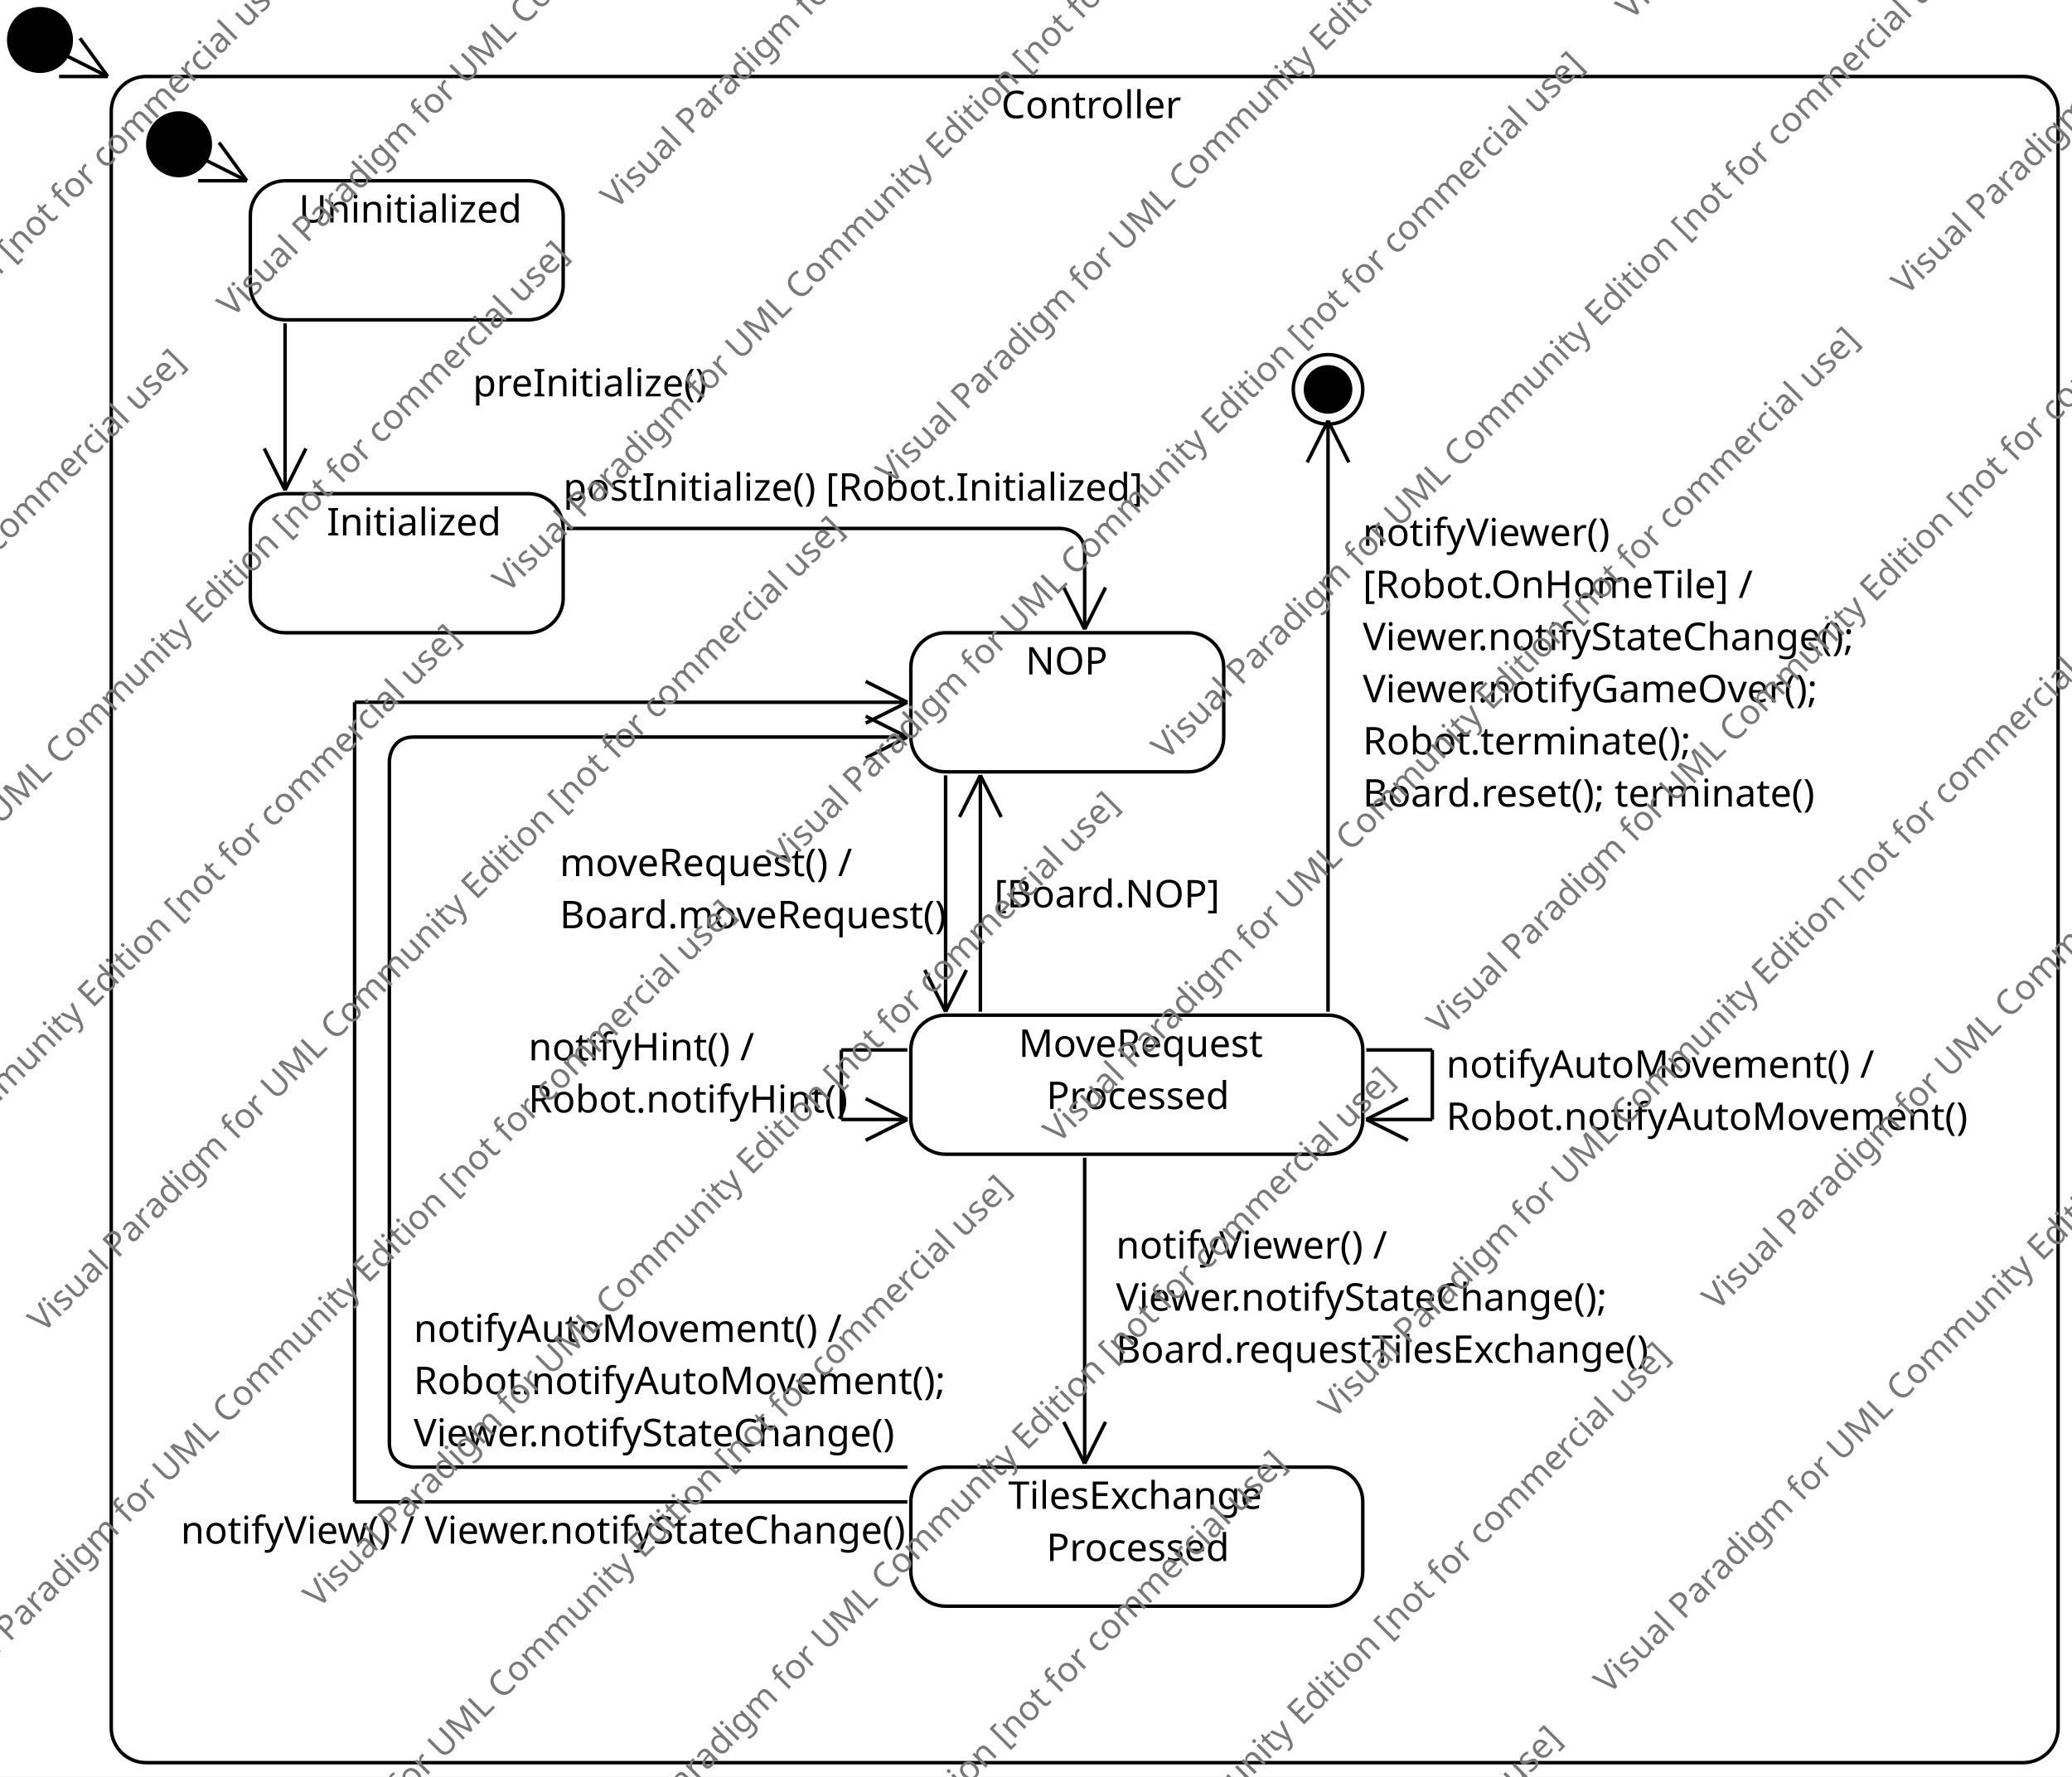
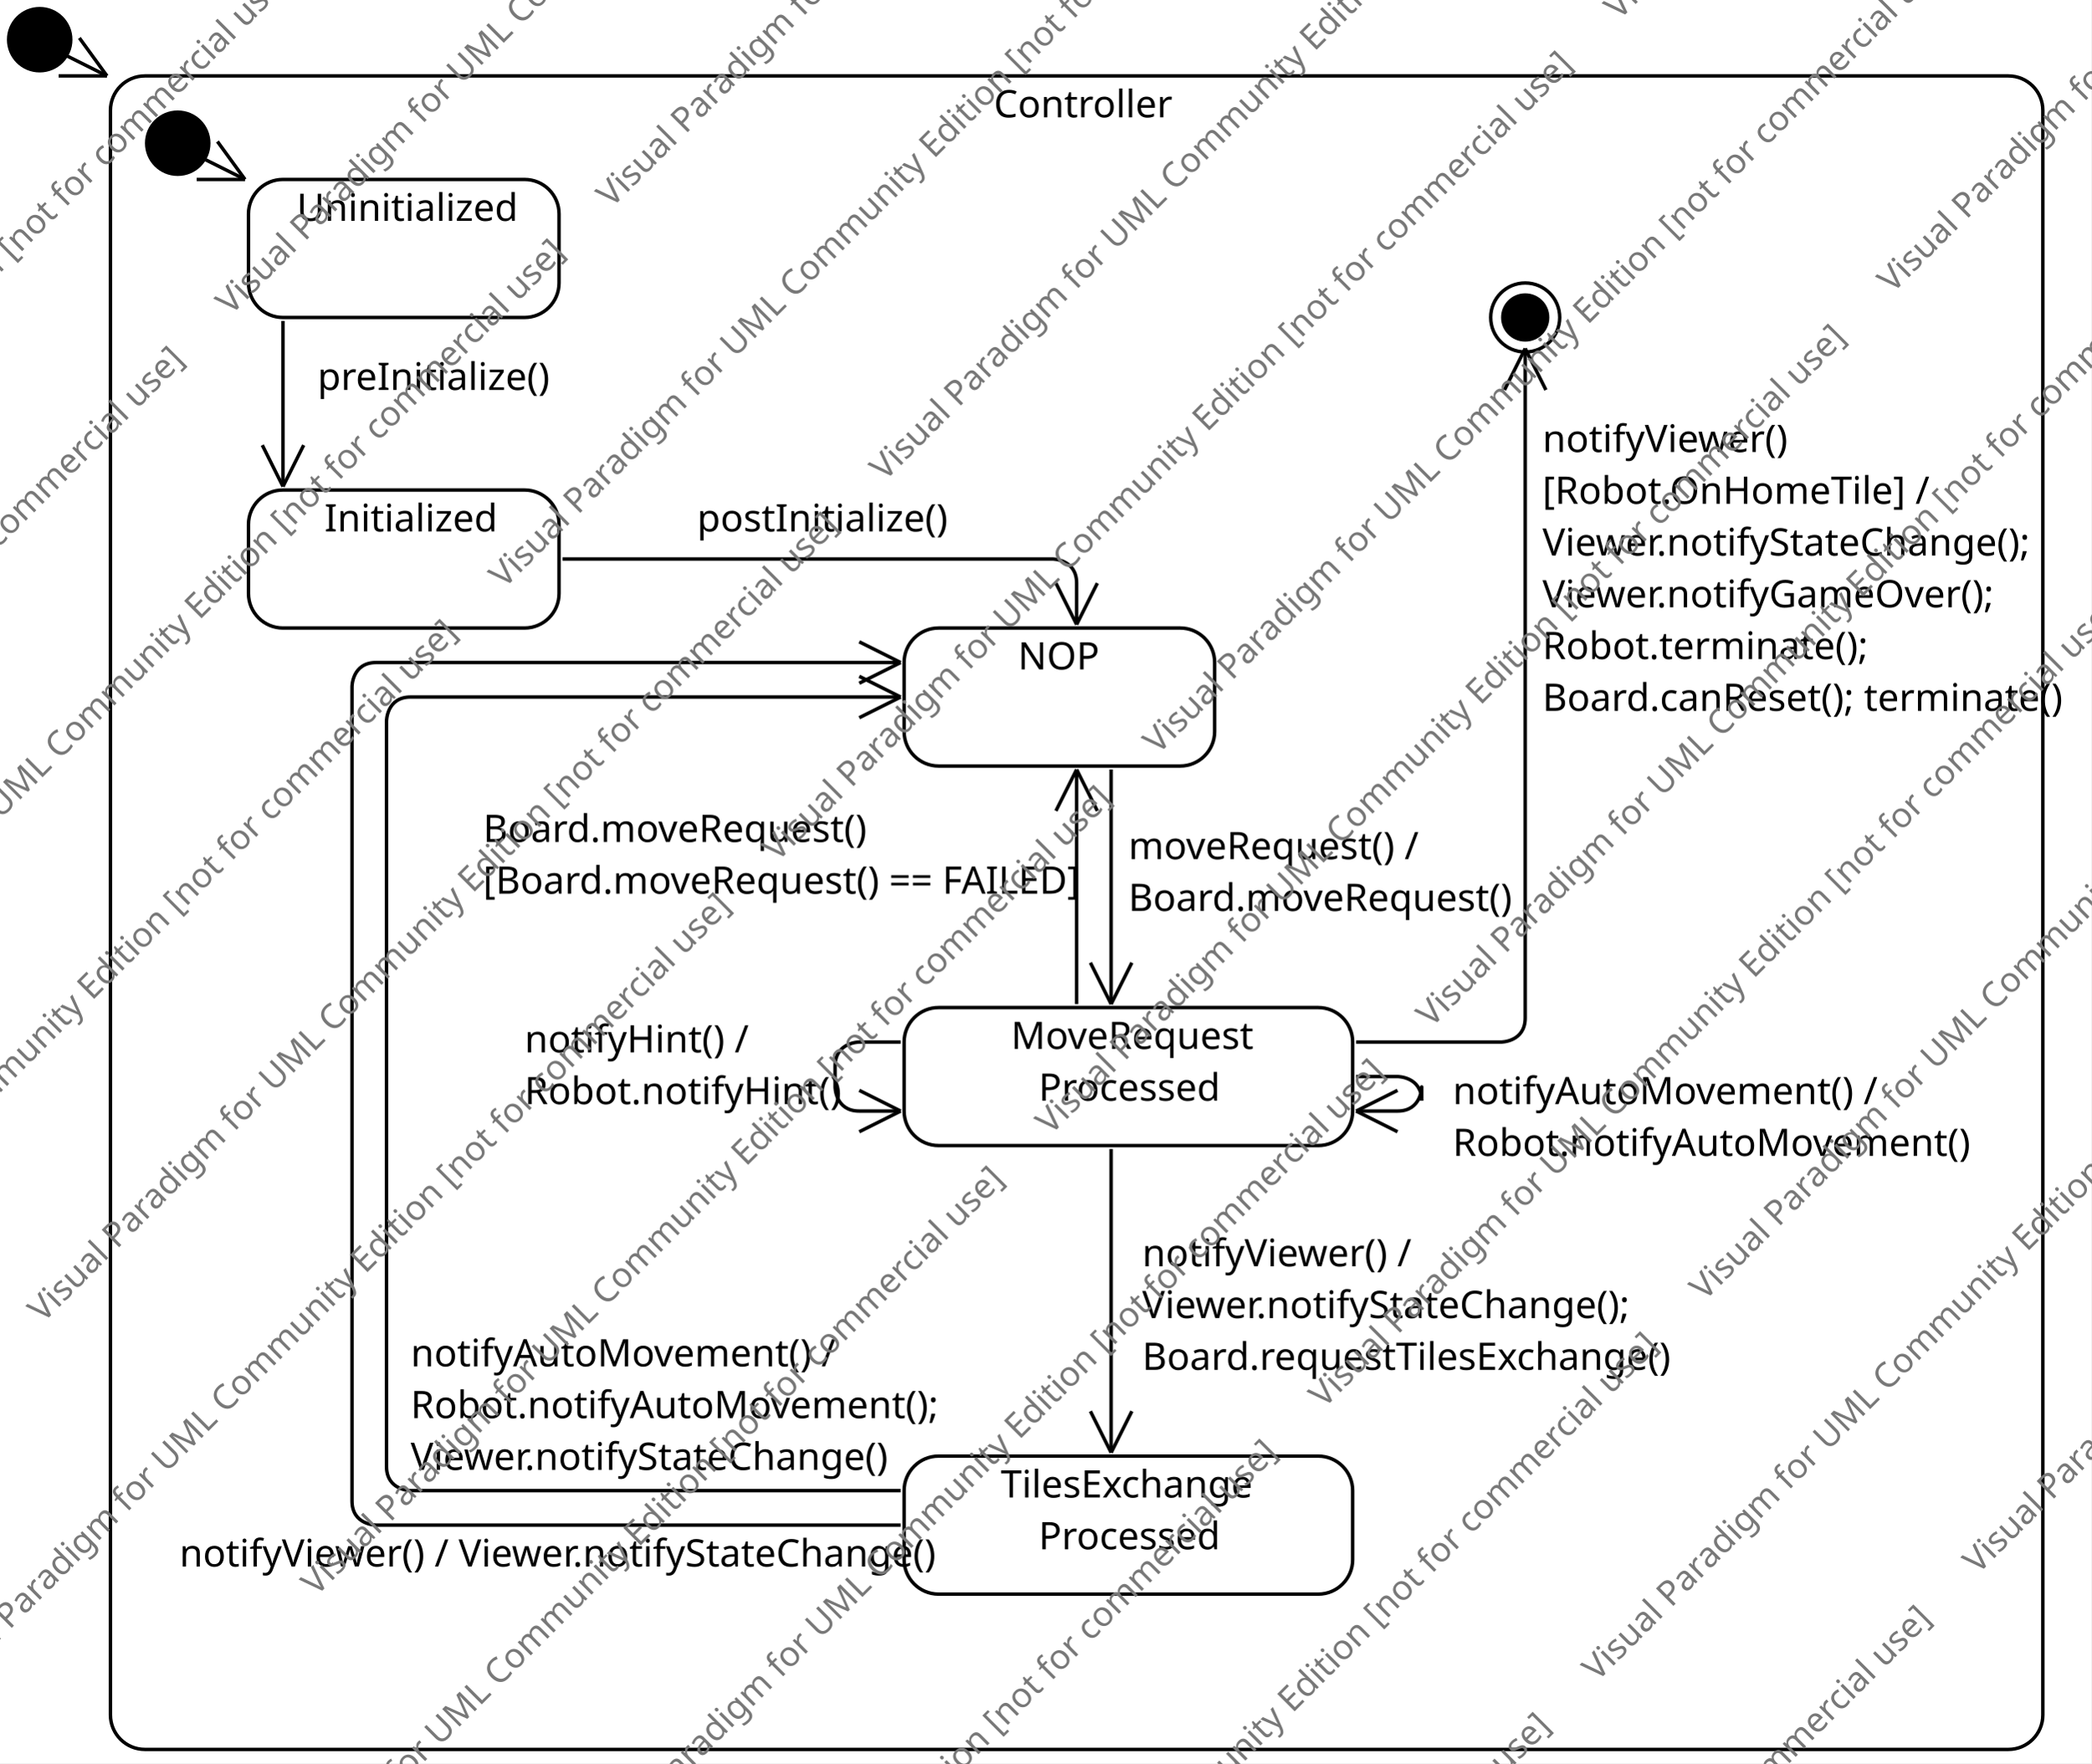
- <svg xmlns="http://www.w3.org/2000/svg" fill-opacity="0" color-rendering="auto" color-interpolation="auto" stroke="rgb(0,0,0)" text-rendering="auto" stroke-linecap="square" width="596" stroke-miterlimit="10" stroke-opacity="0" shape-rendering="auto" fill="rgb(0,0,0)" stroke-dasharray="none" font-weight="normal" stroke-width="1" height="511" font-family="'Dialog'" font-style="normal" stroke-linejoin="miter" font-size="12" stroke-dashoffset="0" image-rendering="auto">
+ <svg xmlns="http://www.w3.org/2000/svg" fill-opacity="0" color-rendering="auto" color-interpolation="auto" stroke="rgb(0,0,0)" text-rendering="auto" stroke-linecap="square" width="606" stroke-miterlimit="10" stroke-opacity="0" shape-rendering="auto" fill="rgb(0,0,0)" stroke-dasharray="none" font-weight="normal" stroke-width="1" height="511" font-family="'Dialog'" font-style="normal" stroke-linejoin="miter" font-size="12" stroke-dashoffset="0" image-rendering="auto">
  <defs id="genericDefs" />
  <g>
    <defs id="defs1">
      <clipPath clipPathUnits="userSpaceOnUse" id="clipPath1">
        <path d="M-7 -7 L31 -7 L31 31 L-7 31 L-7 -7 Z" />
      </clipPath>
      <clipPath clipPathUnits="userSpaceOnUse" id="clipPath2">
        <path d="M-7 -7 L571 -7 L571 496 L-7 496 L-7 -7 Z" />
      </clipPath>
      <clipPath clipPathUnits="userSpaceOnUse" id="clipPath3">
        <path d="M-7 -7 L571 -7 L571 481 L-7 481 L-7 -7 Z" />
      </clipPath>
      <clipPath clipPathUnits="userSpaceOnUse" id="clipPath4">
        <path d="M-7 -7 L101 -7 L101 51 L-7 51 L-7 -7 Z" />
      </clipPath>
      <clipPath clipPathUnits="userSpaceOnUse" id="clipPath5">
        <path d="M-7 -7 L141 -7 L141 51 L-7 51 L-7 -7 Z" />
      </clipPath>
      <clipPath clipPathUnits="userSpaceOnUse" id="clipPath6">
        <path d="M-90 -15 L180 -15 L180 30 L-90 30 L-90 -15 Z" />
      </clipPath>
      <clipPath clipPathUnits="userSpaceOnUse" id="clipPath7">
        <path d="M-130 -30 L260 -30 L260 60 L-130 60 L-130 -30 Z" />
      </clipPath>
      <clipPath clipPathUnits="userSpaceOnUse" id="clipPath8">
        <path d="M-560 -15 L1120 -15 L1120 30 L-560 30 L-560 -15 Z" />
      </clipPath>
      <clipPath clipPathUnits="userSpaceOnUse" id="clipPath9">
        <path d="M0 0 L123 0 L123 124 L0 124 L0 0 Z" />
      </clipPath>
      <clipPath clipPathUnits="userSpaceOnUse" id="clipPath10">
-         <path d="M0 0 L104 0 L104 274 L0 274 L0 0 Z" />
+         <path d="M0 0 L123 0 L123 114 L0 114 L0 0 Z" />
      </clipPath>
      <clipPath clipPathUnits="userSpaceOnUse" id="clipPath11">
+         <path d="M0 0 L253 0 L253 123 L0 123 L0 0 Z" />
+       </clipPath>
+       <clipPath clipPathUnits="userSpaceOnUse" id="clipPath12">
+         <path d="M0 0 L104 0 L104 172 L0 172 L0 0 Z" />
+       </clipPath>
+       <clipPath clipPathUnits="userSpaceOnUse" id="clipPath13">
        <path d="M0 0 L104 0 L104 192 L0 192 L0 0 Z" />
      </clipPath>
-       <clipPath clipPathUnits="userSpaceOnUse" id="clipPath12">
-         <path d="M0 0 L253 0 L253 314 L0 314 L0 0 Z" />
-       </clipPath>
-       <clipPath clipPathUnits="userSpaceOnUse" id="clipPath13">
-         <path d="M0 0 L263 0 L263 334 L0 334 L0 0 Z" />
-       </clipPath>
      <clipPath clipPathUnits="userSpaceOnUse" id="clipPath14">
-         <path d="M0 0 L104 0 L104 172 L0 172 L0 0 Z" />
+         <path d="M0 0 L253 0 L253 334 L0 334 L0 0 Z" />
      </clipPath>
      <clipPath clipPathUnits="userSpaceOnUse" id="clipPath15">
+         <path d="M0 0 L263 0 L263 354 L0 354 L0 0 Z" />
+       </clipPath>
+       <clipPath clipPathUnits="userSpaceOnUse" id="clipPath16">
+         <path d="M0 0 L116 0 L116 110 L0 110 L0 0 Z" />
+       </clipPath>
+       <clipPath clipPathUnits="userSpaceOnUse" id="clipPath17">
        <path d="M0 0 L104 0 L104 152 L0 152 L0 0 Z" />
      </clipPath>
-       <clipPath clipPathUnits="userSpaceOnUse" id="clipPath16">
-         <path d="M0 0 L253 0 L253 133 L0 133 L0 0 Z" />
-       </clipPath>
-       <clipPath clipPathUnits="userSpaceOnUse" id="clipPath17">
-         <path d="M0 0 L116 0 L116 110 L0 110 L0 0 Z" />
-       </clipPath>
      <clipPath clipPathUnits="userSpaceOnUse" id="clipPath18">
-         <path d="M-176 -16 L352 -16 L352 32 L-176 32 L-176 -16 Z" />
+         <path d="M0 0 L153 0 L153 305 L0 305 L0 0 Z" />
      </clipPath>
      <clipPath clipPathUnits="userSpaceOnUse" id="clipPath19">
-         <path d="M-171 -15 L342 -15 L342 30 L-171 30 L-171 -15 Z" />
+         <path d="M-160 -90 L320 -90 L320 180 L-160 180 L-160 -90 Z" />
      </clipPath>
      <clipPath clipPathUnits="userSpaceOnUse" id="clipPath20">
-         <path d="M-129 -39 L258 -39 L258 78 L-129 78 L-129 -39 Z" />
+         <path d="M-83 -15 L166 -15 L166 30 L-83 30 L-83 -15 Z" />
      </clipPath>
      <clipPath clipPathUnits="userSpaceOnUse" id="clipPath21">
-         <path d="M-90 -20 L180 -20 L180 40 L-90 40 L-90 -20 Z" />
+         <path d="M-232 -16 L464 -16 L464 32 L-232 32 L-232 -16 Z" />
      </clipPath>
      <clipPath clipPathUnits="userSpaceOnUse" id="clipPath22">
-         <path d="M-222 -16 L444 -16 L444 32 L-222 32 L-222 -16 Z" />
+         <path d="M-160 -50 L320 -50 L320 100 L-160 100 L-160 -50 Z" />
      </clipPath>
      <clipPath clipPathUnits="userSpaceOnUse" id="clipPath23">
-         <path d="M-160 -50 L320 -50 L320 100 L-160 100 L-160 -50 Z" />
+         <path d="M-171 -51 L342 -51 L342 102 L-171 102 L-171 -51 Z" />
      </clipPath>
      <clipPath clipPathUnits="userSpaceOnUse" id="clipPath24">
-         <path d="M-171 -51 L342 -51 L342 102 L-171 102 L-171 -51 Z" />
+         <path d="M-122 -40 L244 -40 L244 80 L-122 80 L-122 -40 Z" />
      </clipPath>
      <clipPath clipPathUnits="userSpaceOnUse" id="clipPath25">
-         <path d="M-160 -90 L320 -90 L320 180 L-160 180 L-160 -90 Z" />
+         <path d="M-190 -50 L380 -50 L380 100 L-190 100 L-190 -50 Z" />
      </clipPath>
      <clipPath clipPathUnits="userSpaceOnUse" id="clipPath26">
+         <path d="M-89 -16 L178 -16 L178 32 L-89 32 L-89 -16 Z" />
+       </clipPath>
+       <clipPath clipPathUnits="userSpaceOnUse" id="clipPath27">
        <path d="M-162 -42 L324 -42 L324 84 L-162 84 L-162 -42 Z" />
      </clipPath>
-       <clipPath clipPathUnits="userSpaceOnUse" id="clipPath27">
+       <clipPath clipPathUnits="userSpaceOnUse" id="clipPath28">
        <path d="M-110 -31 L220 -31 L220 62 L-110 62 L-110 -31 Z" />
      </clipPath>
    </defs>
    <g fill="white" text-rendering="geometricPrecision" fill-opacity="1" stroke-opacity="1" stroke="white">
-       <rect x="0" width="596" height="511" y="0" stroke="none" />
+       <rect x="0" width="606" height="511" y="0" stroke="none" />
    </g>
    <g font-size="11" transform="translate(2,2)" fill-opacity="1" fill="black" text-rendering="geometricPrecision" font-family="sans-serif" stroke="black" stroke-opacity="1">
      <circle r="9.5" clip-path="url(#clipPath1)" cx="9.5" cy="9.5" stroke="none" />
    </g>
    <g font-size="11" stroke-linecap="butt" transform="translate(32,22)" fill-opacity="1" fill="black" text-rendering="geometricPrecision" font-family="sans-serif" stroke-linejoin="round" stroke="black" stroke-opacity="1" stroke-miterlimit="0">
      <rect x="0" y="0" clip-path="url(#clipPath2)" fill="none" width="560" rx="10" ry="10" height="485" />
    </g>
    <g font-size="11" transform="translate(42,32)" fill-opacity="1" fill="black" text-rendering="geometricPrecision" font-family="sans-serif" stroke="black" stroke-opacity="1">
      <circle r="9.5" clip-path="url(#clipPath1)" cx="9.5" cy="9.5" stroke="none" />
    </g>
    <g font-size="11" stroke-linecap="butt" transform="translate(72,142)" fill-opacity="1" fill="black" text-rendering="geometricPrecision" font-family="sans-serif" stroke-linejoin="round" stroke="black" stroke-opacity="1" stroke-miterlimit="0">
      <rect x="0" y="0" clip-path="url(#clipPath4)" fill="none" width="90" rx="10" ry="10" height="40" />
    </g>
    <g font-size="11" stroke-linecap="butt" transform="translate(262,182)" fill-opacity="1" fill="black" text-rendering="geometricPrecision" font-family="sans-serif" stroke-linejoin="round" stroke="black" stroke-opacity="1" stroke-miterlimit="0">
      <rect x="0" y="0" clip-path="url(#clipPath4)" fill="none" width="90" rx="10" ry="10" height="40" />
    </g>
    <g font-size="11" stroke-linecap="butt" transform="translate(262,422)" fill-opacity="1" fill="black" text-rendering="geometricPrecision" font-family="sans-serif" stroke-linejoin="round" stroke="black" stroke-opacity="1" stroke-miterlimit="0">
      <rect x="0" y="0" clip-path="url(#clipPath5)" fill="none" width="130" rx="10" ry="10" height="40" />
    </g>
    <g font-size="11" transform="translate(262,292)" fill-opacity="1" fill="white" text-rendering="geometricPrecision" font-family="sans-serif" stroke="white" stroke-opacity="1">
      <rect x="0" y="0" clip-path="url(#clipPath5)" width="130" rx="10" ry="10" height="40" stroke="none" />
    </g>
    <g font-size="11" stroke-linecap="butt" transform="translate(262,292)" fill-opacity="1" fill="black" text-rendering="geometricPrecision" font-family="sans-serif" stroke-linejoin="round" stroke="black" stroke-opacity="1" stroke-miterlimit="0">
      <rect x="0" y="0" clip-path="url(#clipPath5)" fill="none" width="130" rx="10" ry="10" height="40" />
    </g>
-     <g font-size="11" transform="translate(372,102)" fill-opacity="1" fill="black" text-rendering="geometricPrecision" font-family="sans-serif" stroke="black" stroke-opacity="1">
+     <g font-size="11" transform="translate(432,82)" fill-opacity="1" fill="black" text-rendering="geometricPrecision" font-family="sans-serif" stroke="black" stroke-opacity="1">
      <circle r="7" clip-path="url(#clipPath1)" cx="10" cy="10" stroke="none" />
      <circle stroke-linecap="butt" clip-path="url(#clipPath1)" fill="none" stroke-linejoin="round" r="10" cx="10" cy="10" stroke-miterlimit="0" />
    </g>
    <g font-size="11" transform="translate(72,52)" fill-opacity="1" fill="white" text-rendering="geometricPrecision" font-family="sans-serif" stroke="white" stroke-opacity="1">
      <rect x="0" y="0" clip-path="url(#clipPath4)" width="90" rx="10" ry="10" height="40" stroke="none" />
    </g>
    <g font-size="11" stroke-linecap="butt" transform="translate(72,52)" fill-opacity="1" fill="black" text-rendering="geometricPrecision" font-family="sans-serif" stroke-linejoin="round" stroke="black" stroke-opacity="1" stroke-miterlimit="0">
      <rect x="0" y="0" clip-path="url(#clipPath4)" fill="none" width="90" rx="10" ry="10" height="40" />
    </g>
    <g font-size="11" transform="translate(72,52)" fill-opacity="1" fill="black" text-rendering="geometricPrecision" font-family="sans-serif" stroke="black" stroke-opacity="1">
      <text x="14" xml:space="preserve" y="12" clip-path="url(#clipPath6)" stroke="none">Uninitialized</text>
    </g>
    <g font-size="11" transform="translate(262,292)" fill-opacity="1" fill="black" text-rendering="geometricPrecision" font-family="sans-serif" stroke="black" stroke-opacity="1">
      <text x="31" xml:space="preserve" y="12" clip-path="url(#clipPath7)" stroke="none">MoveRequest</text>
      <text x="39" xml:space="preserve" y="27" clip-path="url(#clipPath7)" stroke="none">Processed</text>
    </g>
    <g font-size="11" transform="translate(262,422)" fill-opacity="1" fill="black" text-rendering="geometricPrecision" font-family="sans-serif" stroke="black" stroke-opacity="1">
      <text x="28" xml:space="preserve" y="12" clip-path="url(#clipPath7)" stroke="none">TilesExchange</text>
      <text x="39" xml:space="preserve" y="27" clip-path="url(#clipPath7)" stroke="none">Processed</text>
    </g>
    <g font-size="11" transform="translate(262,182)" fill-opacity="1" fill="black" text-rendering="geometricPrecision" font-family="sans-serif" stroke="black" stroke-opacity="1">
      <text x="33" xml:space="preserve" y="12" clip-path="url(#clipPath6)" stroke="none">NOP</text>
    </g>
    <g font-size="11" transform="translate(72,142)" fill-opacity="1" fill="black" text-rendering="geometricPrecision" font-family="sans-serif" stroke="black" stroke-opacity="1">
      <text x="22" xml:space="preserve" y="12" clip-path="url(#clipPath6)" stroke="none">Initialized</text>
    </g>
    <g font-size="11" transform="translate(32,22)" fill-opacity="1" fill="black" text-rendering="geometricPrecision" font-family="sans-serif" stroke="black" stroke-opacity="1">
      <text x="256" xml:space="preserve" y="12" clip-path="url(#clipPath8)" stroke="none">Controller</text>
    </g>
    <g font-size="11" stroke-linecap="butt" transform="translate(192,252)" fill-opacity="1" fill="black" text-rendering="geometricPrecision" font-family="sans-serif" stroke-linejoin="round" stroke="black" stroke-opacity="1">
-       <line y2="50" fill="none" x1="69" clip-path="url(#clipPath9)" x2="50" y1="50" />
-       <line y2="70" fill="none" x1="50" clip-path="url(#clipPath9)" x2="50" y1="50" />
-       <line y2="70" fill="none" x1="50" clip-path="url(#clipPath9)" x2="69" y1="70" />
+       <path fill="none" d="M69 50 L57 50 C57 50 50 50 50 57 M50 57 L50 63 C50 63 50 70 57 70 M57 70 L69 70" clip-path="url(#clipPath9)" />
      <line y2="64" fill="none" x1="69" clip-path="url(#clipPath9)" x2="57" y1="70" />
      <line y2="76" fill="none" x1="69" clip-path="url(#clipPath9)" x2="57" y1="70" />
    </g>
-     <g font-size="11" stroke-linecap="butt" transform="translate(343,252)" fill-opacity="1" fill="black" text-rendering="geometricPrecision" font-family="sans-serif" stroke-linejoin="round" stroke="black" stroke-opacity="1">
-       <line y2="50" fill="none" x1="50" clip-path="url(#clipPath9)" x2="69" y1="50" />
-       <line y2="70" fill="none" x1="69" clip-path="url(#clipPath9)" x2="69" y1="50" />
-       <line y2="70" fill="none" x1="69" clip-path="url(#clipPath9)" x2="50" y1="70" />
-       <line y2="76" fill="none" x1="50" clip-path="url(#clipPath9)" x2="62" y1="70" />
-       <line y2="64" fill="none" x1="50" clip-path="url(#clipPath9)" x2="62" y1="70" />
-     </g>
-     <g font-size="11" stroke-linecap="butt" transform="translate(332,71)" fill-opacity="1" fill="black" text-rendering="geometricPrecision" font-family="sans-serif" stroke-linejoin="round" stroke="black" stroke-opacity="1">
-       <line y2="50" fill="none" x1="50" clip-path="url(#clipPath10)" x2="50" y1="220" />
-       <line y2="62" fill="none" x1="50" clip-path="url(#clipPath10)" x2="44" y1="50" />
-       <line y2="62" fill="none" x1="50" clip-path="url(#clipPath10)" x2="56" y1="50" />
-     </g>
-     <g font-size="11" stroke-linecap="butt" transform="translate(262,283)" fill-opacity="1" fill="black" text-rendering="geometricPrecision" font-family="sans-serif" stroke-linejoin="round" stroke="black" stroke-opacity="1">
-       <line y2="138" fill="none" x1="50" clip-path="url(#clipPath11)" x2="50" y1="50" />
-       <line y2="126" fill="none" x1="50" clip-path="url(#clipPath11)" x2="56" y1="138" />
-       <line y2="126" fill="none" x1="50" clip-path="url(#clipPath11)" x2="44" y1="138" />
-     </g>
-     <g font-size="11" stroke-linecap="butt" transform="translate(62,162)" fill-opacity="1" fill="black" text-rendering="geometricPrecision" font-family="sans-serif" stroke-linejoin="round" stroke="black" stroke-opacity="1">
-       <path fill="none" d="M199 260 L57 260 C57 260 50 260 50 253 M50 253 L50 57 C50 57 50 50 57 50 M57 50 L199 50" clip-path="url(#clipPath12)" />
-       <line y2="44" fill="none" x1="199" clip-path="url(#clipPath12)" x2="187" y1="50" />
-       <line y2="56" fill="none" x1="199" clip-path="url(#clipPath12)" x2="187" y1="50" />
-     </g>
-     <g font-size="11" stroke-linecap="butt" transform="translate(52,152)" fill-opacity="1" fill="black" text-rendering="geometricPrecision" font-family="sans-serif" stroke-linejoin="round" stroke="black" stroke-opacity="1">
-       <line y2="280" fill="none" x1="209" clip-path="url(#clipPath13)" x2="50" y1="280" />
-       <line y2="50" fill="none" x1="50" clip-path="url(#clipPath13)" x2="50" y1="280" />
-       <line y2="50" fill="none" x1="50" clip-path="url(#clipPath13)" x2="209" y1="50" />
-       <line y2="44" fill="none" x1="209" clip-path="url(#clipPath13)" x2="197" y1="50" />
-       <line y2="56" fill="none" x1="209" clip-path="url(#clipPath13)" x2="197" y1="50" />
-     </g>
-     <g font-size="11" stroke-linecap="butt" transform="translate(232,173)" fill-opacity="1" fill="black" text-rendering="geometricPrecision" font-family="sans-serif" stroke-linejoin="round" stroke="black" stroke-opacity="1">
-       <line y2="50" fill="none" x1="50" clip-path="url(#clipPath14)" x2="50" y1="118" />
-       <line y2="62" fill="none" x1="50" clip-path="url(#clipPath14)" x2="44" y1="50" />
-       <line y2="62" fill="none" x1="50" clip-path="url(#clipPath14)" x2="56" y1="50" />
-     </g>
-     <g font-size="11" stroke-linecap="butt" transform="translate(222,173)" fill-opacity="1" fill="black" text-rendering="geometricPrecision" font-family="sans-serif" stroke-linejoin="round" stroke="black" stroke-opacity="1">
-       <line y2="118" fill="none" x1="50" clip-path="url(#clipPath14)" x2="50" y1="50" />
-       <line y2="106" fill="none" x1="50" clip-path="url(#clipPath14)" x2="56" y1="118" />
-       <line y2="106" fill="none" x1="50" clip-path="url(#clipPath14)" x2="44" y1="118" />
+     <g font-size="11" stroke-linecap="butt" transform="translate(343,262)" fill-opacity="1" fill="black" text-rendering="geometricPrecision" font-family="sans-serif" stroke-linejoin="round" stroke="black" stroke-opacity="1">
+       <path fill="none" d="M50 50 L62 50 C62 50 69 50 69 57 M69 57 L69 53 C69 53 69 60 62 60 M62 60 L50 60" clip-path="url(#clipPath10)" />
+       <line y2="66" fill="none" x1="50" clip-path="url(#clipPath10)" x2="62" y1="60" />
+       <line y2="54" fill="none" x1="50" clip-path="url(#clipPath10)" x2="62" y1="60" />
+     </g>
+     <g font-size="11" stroke-linecap="butt" transform="translate(113,112)" fill-opacity="1" fill="black" text-rendering="geometricPrecision" font-family="sans-serif" stroke-linejoin="round" stroke="black" stroke-opacity="1">
+       <path fill="none" d="M50 50 L192 50 C192 50 199 50 199 57 M199 57 L199 69" clip-path="url(#clipPath11)" />
+       <line y2="57" fill="none" x1="199" clip-path="url(#clipPath11)" x2="205" y1="69" />
+       <line y2="57" fill="none" x1="199" clip-path="url(#clipPath11)" x2="193" y1="69" />
+     </g>
+     <g font-size="11" stroke-linecap="butt" transform="translate(262,173)" fill-opacity="1" fill="black" text-rendering="geometricPrecision" font-family="sans-serif" stroke-linejoin="round" stroke="black" stroke-opacity="1">
+       <line y2="50" fill="none" x1="50" clip-path="url(#clipPath12)" x2="50" y1="118" />
+       <line y2="62" fill="none" x1="50" clip-path="url(#clipPath12)" x2="44" y1="50" />
+       <line y2="62" fill="none" x1="50" clip-path="url(#clipPath12)" x2="56" y1="50" />
+     </g>
+     <g font-size="11" stroke-linecap="butt" transform="translate(272,173)" fill-opacity="1" fill="black" text-rendering="geometricPrecision" font-family="sans-serif" stroke-linejoin="round" stroke="black" stroke-opacity="1">
+       <line y2="118" fill="none" x1="50" clip-path="url(#clipPath12)" x2="50" y1="50" />
+       <line y2="106" fill="none" x1="50" clip-path="url(#clipPath12)" x2="56" y1="118" />
+       <line y2="106" fill="none" x1="50" clip-path="url(#clipPath12)" x2="44" y1="118" />
+     </g>
+     <g font-size="11" stroke-linecap="butt" transform="translate(272,283)" fill-opacity="1" fill="black" text-rendering="geometricPrecision" font-family="sans-serif" stroke-linejoin="round" stroke="black" stroke-opacity="1">
+       <line y2="138" fill="none" x1="50" clip-path="url(#clipPath13)" x2="50" y1="50" />
+       <line y2="126" fill="none" x1="50" clip-path="url(#clipPath13)" x2="56" y1="138" />
+       <line y2="126" fill="none" x1="50" clip-path="url(#clipPath13)" x2="44" y1="138" />
+     </g>
+     <g font-size="11" stroke-linecap="butt" transform="translate(62,152)" fill-opacity="1" fill="black" text-rendering="geometricPrecision" font-family="sans-serif" stroke-linejoin="round" stroke="black" stroke-opacity="1">
+       <path fill="none" d="M199 280 L57 280 C57 280 50 280 50 273 M50 273 L50 57 C50 57 50 50 57 50 M57 50 L199 50" clip-path="url(#clipPath14)" />
+       <line y2="44" fill="none" x1="199" clip-path="url(#clipPath14)" x2="187" y1="50" />
+       <line y2="56" fill="none" x1="199" clip-path="url(#clipPath14)" x2="187" y1="50" />
+     </g>
+     <g font-size="11" stroke-linecap="butt" transform="translate(52,142)" fill-opacity="1" fill="black" text-rendering="geometricPrecision" font-family="sans-serif" stroke-linejoin="round" stroke="black" stroke-opacity="1">
+       <path fill="none" d="M209 300 L57 300 C57 300 50 300 50 293 M50 293 L50 57 C50 57 50 50 57 50 M57 50 L209 50" clip-path="url(#clipPath15)" />
+       <line y2="44" fill="none" x1="209" clip-path="url(#clipPath15)" x2="197" y1="50" />
+       <line y2="56" fill="none" x1="209" clip-path="url(#clipPath15)" x2="197" y1="50" />
+     </g>
+     <g font-size="11" stroke-linecap="butt" transform="translate(9,-4)" fill-opacity="1" fill="black" text-rendering="geometricPrecision" font-family="sans-serif" stroke-linejoin="round" stroke="black" stroke-opacity="1">
+       <line y2="56" fill="none" x1="50" clip-path="url(#clipPath16)" x2="62" y1="50" />
+       <line y2="45" fill="none" x1="62" clip-path="url(#clipPath16)" x2="54" y1="56" />
+       <line y2="56" fill="none" x1="62" clip-path="url(#clipPath16)" x2="48" y1="56" />
    </g>
    <g font-size="11" stroke-linecap="butt" transform="translate(32,43)" fill-opacity="1" fill="black" text-rendering="geometricPrecision" font-family="sans-serif" stroke-linejoin="round" stroke="black" stroke-opacity="1">
-       <line y2="98" fill="none" x1="50" clip-path="url(#clipPath15)" x2="50" y1="50" />
-       <line y2="86" fill="none" x1="50" clip-path="url(#clipPath15)" x2="56" y1="98" />
-       <line y2="86" fill="none" x1="50" clip-path="url(#clipPath15)" x2="44" y1="98" />
-     </g>
-     <g font-size="11" stroke-linecap="butt" transform="translate(113,102)" fill-opacity="1" fill="black" text-rendering="geometricPrecision" font-family="sans-serif" stroke-linejoin="round" stroke="black" stroke-opacity="1">
-       <path fill="none" d="M50 50 L192 50 C192 50 199 50 199 57 M199 57 L199 79" clip-path="url(#clipPath16)" />
-       <line y2="67" fill="none" x1="199" clip-path="url(#clipPath16)" x2="205" y1="79" />
-       <line y2="67" fill="none" x1="199" clip-path="url(#clipPath16)" x2="193" y1="79" />
-     </g>
-     <g font-size="11" stroke-linecap="butt" transform="translate(9,-4)" fill-opacity="1" fill="black" text-rendering="geometricPrecision" font-family="sans-serif" stroke-linejoin="round" stroke="black" stroke-opacity="1">
-       <line y2="56" fill="none" x1="50" clip-path="url(#clipPath17)" x2="62" y1="50" />
-       <line y2="45" fill="none" x1="62" clip-path="url(#clipPath17)" x2="54" y1="56" />
-       <line y2="56" fill="none" x1="62" clip-path="url(#clipPath17)" x2="48" y1="56" />
+       <line y2="98" fill="none" x1="50" clip-path="url(#clipPath17)" x2="50" y1="50" />
+       <line y2="86" fill="none" x1="50" clip-path="url(#clipPath17)" x2="56" y1="98" />
+       <line y2="86" fill="none" x1="50" clip-path="url(#clipPath17)" x2="44" y1="98" />
+     </g>
+     <g font-size="11" stroke-linecap="butt" transform="translate(343,51)" fill-opacity="1" fill="black" text-rendering="geometricPrecision" font-family="sans-serif" stroke-linejoin="round" stroke="black" stroke-opacity="1">
+       <path fill="none" d="M50 251 L92 251 C92 251 99 251 99 244 M99 244 L99 50" clip-path="url(#clipPath18)" />
+       <line y2="62" fill="none" x1="99" clip-path="url(#clipPath18)" x2="93" y1="50" />
+       <line y2="62" fill="none" x1="99" clip-path="url(#clipPath18)" x2="105" y1="50" />
    </g>
    <g font-size="11" stroke-linecap="butt" transform="translate(-31,-34)" fill-opacity="1" fill="black" text-rendering="geometricPrecision" font-family="sans-serif" stroke-linejoin="round" stroke="black" stroke-opacity="1">
-       <line y2="56" fill="none" x1="50" clip-path="url(#clipPath17)" x2="62" y1="50" />
-       <line y2="45" fill="none" x1="62" clip-path="url(#clipPath17)" x2="54" y1="56" />
-       <line y2="56" fill="none" x1="62" clip-path="url(#clipPath17)" x2="48" y1="56" />
-     </g>
-     <g font-size="11" transform="translate(152,132)" fill-opacity="1" fill="black" text-rendering="geometricPrecision" font-family="sans-serif" stroke="black" stroke-opacity="1">
-       <text x="10" xml:space="preserve" y="12" clip-path="url(#clipPath18)" stroke="none">postInitialize() [Robot.Initialized]</text>
-     </g>
-     <g font-size="11" transform="translate(82,102)" fill-opacity="1" fill="black" text-rendering="geometricPrecision" font-family="sans-serif" stroke="black" stroke-opacity="1">
-       <text x="54" xml:space="preserve" y="12" clip-path="url(#clipPath19)" stroke="none">preInitialize()</text>
-     </g>
-     <g font-size="11" transform="translate(152,236)" fill-opacity="1" fill="black" text-rendering="geometricPrecision" font-family="sans-serif" stroke="black" stroke-opacity="1">
-       <text x="9" xml:space="preserve" y="16" clip-path="url(#clipPath20)" stroke="none">moveRequest() /</text>
-       <text x="9" xml:space="preserve" y="31" clip-path="url(#clipPath20)" stroke="none">Board.moveRequest()</text>
-     </g>
-     <g font-size="11" transform="translate(272,247)" fill-opacity="1" fill="black" text-rendering="geometricPrecision" font-family="sans-serif" stroke="black" stroke-opacity="1">
-       <text x="14" xml:space="preserve" y="14" clip-path="url(#clipPath21)" stroke="none">[Board.NOP]</text>
-     </g>
-     <g font-size="11" transform="translate(42,432)" fill-opacity="1" fill="black" text-rendering="geometricPrecision" font-family="sans-serif" stroke="black" stroke-opacity="1">
-       <text x="10" xml:space="preserve" y="12" clip-path="url(#clipPath22)" stroke="none">notifyView() / Viewer.notifyStateChange()</text>
-     </g>
-     <g font-size="11" transform="translate(112,372)" fill-opacity="1" fill="black" text-rendering="geometricPrecision" font-family="sans-serif" stroke="black" stroke-opacity="1">
-       <text x="7" xml:space="preserve" y="14" clip-path="url(#clipPath23)" stroke="none">notifyAutoMovement() /</text>
-       <text x="7" xml:space="preserve" y="29" clip-path="url(#clipPath23)" stroke="none">Robot.notifyAutoMovement();</text>
-       <text x="7" xml:space="preserve" y="44" clip-path="url(#clipPath23)" stroke="none">Viewer.notifyStateChange()</text>
-     </g>
-     <g font-size="11" transform="translate(312,347)" fill-opacity="1" fill="black" text-rendering="geometricPrecision" font-family="sans-serif" stroke="black" stroke-opacity="1">
-       <text x="9" xml:space="preserve" y="15" clip-path="url(#clipPath24)" stroke="none">notifyViewer() /</text>
-       <text x="9" xml:space="preserve" y="30" clip-path="url(#clipPath24)" stroke="none">Viewer.notifyStateChange();</text>
-       <text x="9" xml:space="preserve" y="45" clip-path="url(#clipPath24)" stroke="none">Board.requestTilesExchange()</text>
-     </g>
-     <g font-size="11" transform="translate(383,145)" fill-opacity="1" fill="black" text-rendering="geometricPrecision" font-family="sans-serif" stroke="black" stroke-opacity="1">
-       <text x="9" xml:space="preserve" y="12" clip-path="url(#clipPath25)" stroke="none">notifyViewer()</text>
-       <text x="9" xml:space="preserve" y="27" clip-path="url(#clipPath25)" stroke="none">[Robot.OnHomeTile] /</text>
-       <text x="9" xml:space="preserve" y="42" clip-path="url(#clipPath25)" stroke="none">Viewer.notifyStateChange();</text>
-       <text x="9" xml:space="preserve" y="57" clip-path="url(#clipPath25)" stroke="none">Viewer.notifyGameOver();</text>
-       <text x="9" xml:space="preserve" y="72" clip-path="url(#clipPath25)" stroke="none">Robot.terminate();</text>
-       <text x="9" xml:space="preserve" y="87" clip-path="url(#clipPath25)" stroke="none">Board.reset(); terminate()</text>
-     </g>
-     <g font-size="11" transform="translate(407,292)" fill-opacity="1" fill="black" text-rendering="geometricPrecision" font-family="sans-serif" stroke="black" stroke-opacity="1">
-       <text x="9" xml:space="preserve" y="18" clip-path="url(#clipPath26)" stroke="none">notifyAutoMovement() /</text>
-       <text x="9" xml:space="preserve" y="33" clip-path="url(#clipPath26)" stroke="none">Robot.notifyAutoMovement()</text>
+       <line y2="56" fill="none" x1="50" clip-path="url(#clipPath16)" x2="62" y1="50" />
+       <line y2="45" fill="none" x1="62" clip-path="url(#clipPath16)" x2="54" y1="56" />
+       <line y2="56" fill="none" x1="62" clip-path="url(#clipPath16)" x2="48" y1="56" />
+     </g>
+     <g font-size="11" transform="translate(442,119)" fill-opacity="1" fill="black" text-rendering="geometricPrecision" font-family="sans-serif" stroke="black" stroke-opacity="1">
+       <text x="5" xml:space="preserve" y="12" clip-path="url(#clipPath19)" stroke="none">notifyViewer()</text>
+       <text x="5" xml:space="preserve" y="27" clip-path="url(#clipPath19)" stroke="none">[Robot.OnHomeTile] /</text>
+       <text x="5" xml:space="preserve" y="42" clip-path="url(#clipPath19)" stroke="none">Viewer.notifyStateChange();</text>
+       <text x="5" xml:space="preserve" y="57" clip-path="url(#clipPath19)" stroke="none">Viewer.notifyGameOver();</text>
+       <text x="5" xml:space="preserve" y="72" clip-path="url(#clipPath19)" stroke="none">Robot.terminate();</text>
+       <text x="5" xml:space="preserve" y="87" clip-path="url(#clipPath19)" stroke="none">Board.canReset(); terminate()</text>
+     </g>
+     <g font-size="11" transform="translate(82,101)" fill-opacity="1" fill="black" text-rendering="geometricPrecision" font-family="sans-serif" stroke="black" stroke-opacity="1">
+       <text x="10" xml:space="preserve" y="12" clip-path="url(#clipPath20)" stroke="none">preInitialize()</text>
+     </g>
+     <g font-size="11" transform="translate(42,442)" fill-opacity="1" fill="black" text-rendering="geometricPrecision" font-family="sans-serif" stroke="black" stroke-opacity="1">
+       <text x="10" xml:space="preserve" y="12" clip-path="url(#clipPath21)" stroke="none">notifyViewer() / Viewer.notifyStateChange()</text>
+     </g>
+     <g font-size="11" transform="translate(112,382)" fill-opacity="1" fill="black" text-rendering="geometricPrecision" font-family="sans-serif" stroke="black" stroke-opacity="1">
+       <text x="7" xml:space="preserve" y="14" clip-path="url(#clipPath22)" stroke="none">notifyAutoMovement() /</text>
+       <text x="7" xml:space="preserve" y="29" clip-path="url(#clipPath22)" stroke="none">Robot.notifyAutoMovement();</text>
+       <text x="7" xml:space="preserve" y="44" clip-path="url(#clipPath22)" stroke="none">Viewer.notifyStateChange()</text>
+     </g>
+     <g font-size="11" transform="translate(322,352)" fill-opacity="1" fill="black" text-rendering="geometricPrecision" font-family="sans-serif" stroke="black" stroke-opacity="1">
+       <text x="9" xml:space="preserve" y="15" clip-path="url(#clipPath23)" stroke="none">notifyViewer() /</text>
+       <text x="9" xml:space="preserve" y="30" clip-path="url(#clipPath23)" stroke="none">Viewer.notifyStateChange();</text>
+       <text x="9" xml:space="preserve" y="45" clip-path="url(#clipPath23)" stroke="none">Board.requestTilesExchange()</text>
+     </g>
+     <g font-size="11" transform="translate(322,232)" fill-opacity="1" fill="black" text-rendering="geometricPrecision" font-family="sans-serif" stroke="black" stroke-opacity="1">
+       <text x="5" xml:space="preserve" y="17" clip-path="url(#clipPath24)" stroke="none">moveRequest() /</text>
+       <text x="5" xml:space="preserve" y="32" clip-path="url(#clipPath24)" stroke="none">Board.moveRequest()</text>
+     </g>
+     <g font-size="11" transform="translate(132,222)" fill-opacity="1" fill="black" text-rendering="geometricPrecision" font-family="sans-serif" stroke="black" stroke-opacity="1">
+       <text x="8" xml:space="preserve" y="22" clip-path="url(#clipPath25)" stroke="none">Board.moveRequest()</text>
+       <text x="8" xml:space="preserve" y="37" clip-path="url(#clipPath25)" stroke="none">[Board.moveRequest() == FAILED]</text>
+     </g>
+     <g font-size="11" transform="translate(192,142)" fill-opacity="1" fill="black" text-rendering="geometricPrecision" font-family="sans-serif" stroke="black" stroke-opacity="1">
+       <text x="10" xml:space="preserve" y="12" clip-path="url(#clipPath26)" stroke="none">postInitialize()</text>
+     </g>
+     <g font-size="11" transform="translate(412,302)" fill-opacity="1" fill="black" text-rendering="geometricPrecision" font-family="sans-serif" stroke="black" stroke-opacity="1">
+       <text x="9" xml:space="preserve" y="18" clip-path="url(#clipPath27)" stroke="none">notifyAutoMovement() /</text>
+       <text x="9" xml:space="preserve" y="33" clip-path="url(#clipPath27)" stroke="none">Robot.notifyAutoMovement()</text>
    </g>
    <g font-size="11" transform="translate(142,293)" fill-opacity="1" fill="black" text-rendering="geometricPrecision" font-family="sans-serif" stroke="black" stroke-opacity="1">
-       <text x="10" xml:space="preserve" y="12" clip-path="url(#clipPath27)" stroke="none">notifyHint() /</text>
-       <text x="10" xml:space="preserve" y="27" clip-path="url(#clipPath27)" stroke="none">Robot.notifyHint()</text>
-     </g>
-     <g font-size="10" transform="rotate(-45) translate(-362.5644,0)" fill-opacity="1" fill="rgb(120,120,120)" text-rendering="geometricPrecision" stroke="rgb(120,120,120)" stroke-opacity="1">
+       <text x="10" xml:space="preserve" y="12" clip-path="url(#clipPath28)" stroke="none">notifyHint() /</text>
+       <text x="10" xml:space="preserve" y="27" clip-path="url(#clipPath28)" stroke="none">Robot.notifyHint()</text>
+     </g>
+     <g font-size="10" transform="rotate(-45) translate(-362.4933,0)" fill-opacity="1" fill="rgb(120,120,120)" text-rendering="geometricPrecision" stroke="rgb(120,120,120)" stroke-opacity="1">
      <text x="0" xml:space="preserve" y="0" stroke="none">Visual Paradigm for UML Community Edition [not for commercial use] </text>
      <text x="345" xml:space="preserve" y="0" stroke="none">Visual Paradigm for UML Community Edition [not for commercial use] </text>
      <text x="690" xml:space="preserve" y="0" stroke="none">Visual Paradigm for UML Community Edition [not for commercial use] </text>
      <text x="100" xml:space="preserve" y="56" stroke="none">Visual Paradigm for UML Community Edition [not for commercial use] </text>
      <text x="445" xml:space="preserve" y="56" stroke="none">Visual Paradigm for UML Community Edition [not for commercial use] </text>
+       <text x="790" xml:space="preserve" y="56" stroke="none">Visual Paradigm for UML Community Edition [not for commercial use] </text>
      <text x="0" xml:space="preserve" y="112" stroke="none">Visual Paradigm for UML Community Edition [not for commercial use] </text>
      <text x="345" xml:space="preserve" y="112" stroke="none">Visual Paradigm for UML Community Edition [not for commercial use] </text>
      <text x="690" xml:space="preserve" y="112" stroke="none">Visual Paradigm for UML Community Edition [not for commercial use] </text>
      <text x="100" xml:space="preserve" y="168" stroke="none">Visual Paradigm for UML Community Edition [not for commercial use] </text>
      <text x="445" xml:space="preserve" y="168" stroke="none">Visual Paradigm for UML Community Edition [not for commercial use] </text>
+       <text x="790" xml:space="preserve" y="168" stroke="none">Visual Paradigm for UML Community Edition [not for commercial use] </text>
      <text x="0" xml:space="preserve" y="224" stroke="none">Visual Paradigm for UML Community Edition [not for commercial use] </text>
      <text x="345" xml:space="preserve" y="224" stroke="none">Visual Paradigm for UML Community Edition [not for commercial use] </text>
      <text x="690" xml:space="preserve" y="224" stroke="none">Visual Paradigm for UML Community Edition [not for commercial use] </text>
      <text x="100" xml:space="preserve" y="280" stroke="none">Visual Paradigm for UML Community Edition [not for commercial use] </text>
      <text x="445" xml:space="preserve" y="280" stroke="none">Visual Paradigm for UML Community Edition [not for commercial use] </text>
+       <text x="790" xml:space="preserve" y="280" stroke="none">Visual Paradigm for UML Community Edition [not for commercial use] </text>
      <text x="0" xml:space="preserve" y="336" stroke="none">Visual Paradigm for UML Community Edition [not for commercial use] </text>
      <text x="345" xml:space="preserve" y="336" stroke="none">Visual Paradigm for UML Community Edition [not for commercial use] </text>
      <text x="690" xml:space="preserve" y="336" stroke="none">Visual Paradigm for UML Community Edition [not for commercial use] </text>
      <text x="100" xml:space="preserve" y="392" stroke="none">Visual Paradigm for UML Community Edition [not for commercial use] </text>
      <text x="445" xml:space="preserve" y="392" stroke="none">Visual Paradigm for UML Community Edition [not for commercial use] </text>
+       <text x="790" xml:space="preserve" y="392" stroke="none">Visual Paradigm for UML Community Edition [not for commercial use] </text>
      <text x="0" xml:space="preserve" y="448" stroke="none">Visual Paradigm for UML Community Edition [not for commercial use] </text>
      <text x="345" xml:space="preserve" y="448" stroke="none">Visual Paradigm for UML Community Edition [not for commercial use] </text>
      <text x="690" xml:space="preserve" y="448" stroke="none">Visual Paradigm for UML Community Edition [not for commercial use] </text>
      <text x="100" xml:space="preserve" y="504" stroke="none">Visual Paradigm for UML Community Edition [not for commercial use] </text>
      <text x="445" xml:space="preserve" y="504" stroke="none">Visual Paradigm for UML Community Edition [not for commercial use] </text>
+       <text x="790" xml:space="preserve" y="504" stroke="none">Visual Paradigm for UML Community Edition [not for commercial use] </text>
      <text x="0" xml:space="preserve" y="560" stroke="none">Visual Paradigm for UML Community Edition [not for commercial use] </text>
      <text x="345" xml:space="preserve" y="560" stroke="none">Visual Paradigm for UML Community Edition [not for commercial use] </text>
      <text x="690" xml:space="preserve" y="560" stroke="none">Visual Paradigm for UML Community Edition [not for commercial use] </text>
      <text x="100" xml:space="preserve" y="616" stroke="none">Visual Paradigm for UML Community Edition [not for commercial use] </text>
      <text x="445" xml:space="preserve" y="616" stroke="none">Visual Paradigm for UML Community Edition [not for commercial use] </text>
+       <text x="790" xml:space="preserve" y="616" stroke="none">Visual Paradigm for UML Community Edition [not for commercial use] </text>
      <text x="0" xml:space="preserve" y="672" stroke="none">Visual Paradigm for UML Community Edition [not for commercial use] </text>
      <text x="345" xml:space="preserve" y="672" stroke="none">Visual Paradigm for UML Community Edition [not for commercial use] </text>
      <text x="690" xml:space="preserve" y="672" stroke="none">Visual Paradigm for UML Community Edition [not for commercial use] </text>
+       <text x="100" xml:space="preserve" y="728" stroke="none">Visual Paradigm for UML Community Edition [not for commercial use] </text>
+       <text x="445" xml:space="preserve" y="728" stroke="none">Visual Paradigm for UML Community Edition [not for commercial use] </text>
+       <text x="790" xml:space="preserve" y="728" stroke="none">Visual Paradigm for UML Community Edition [not for commercial use] </text>
    </g>
  </g>
</svg>
